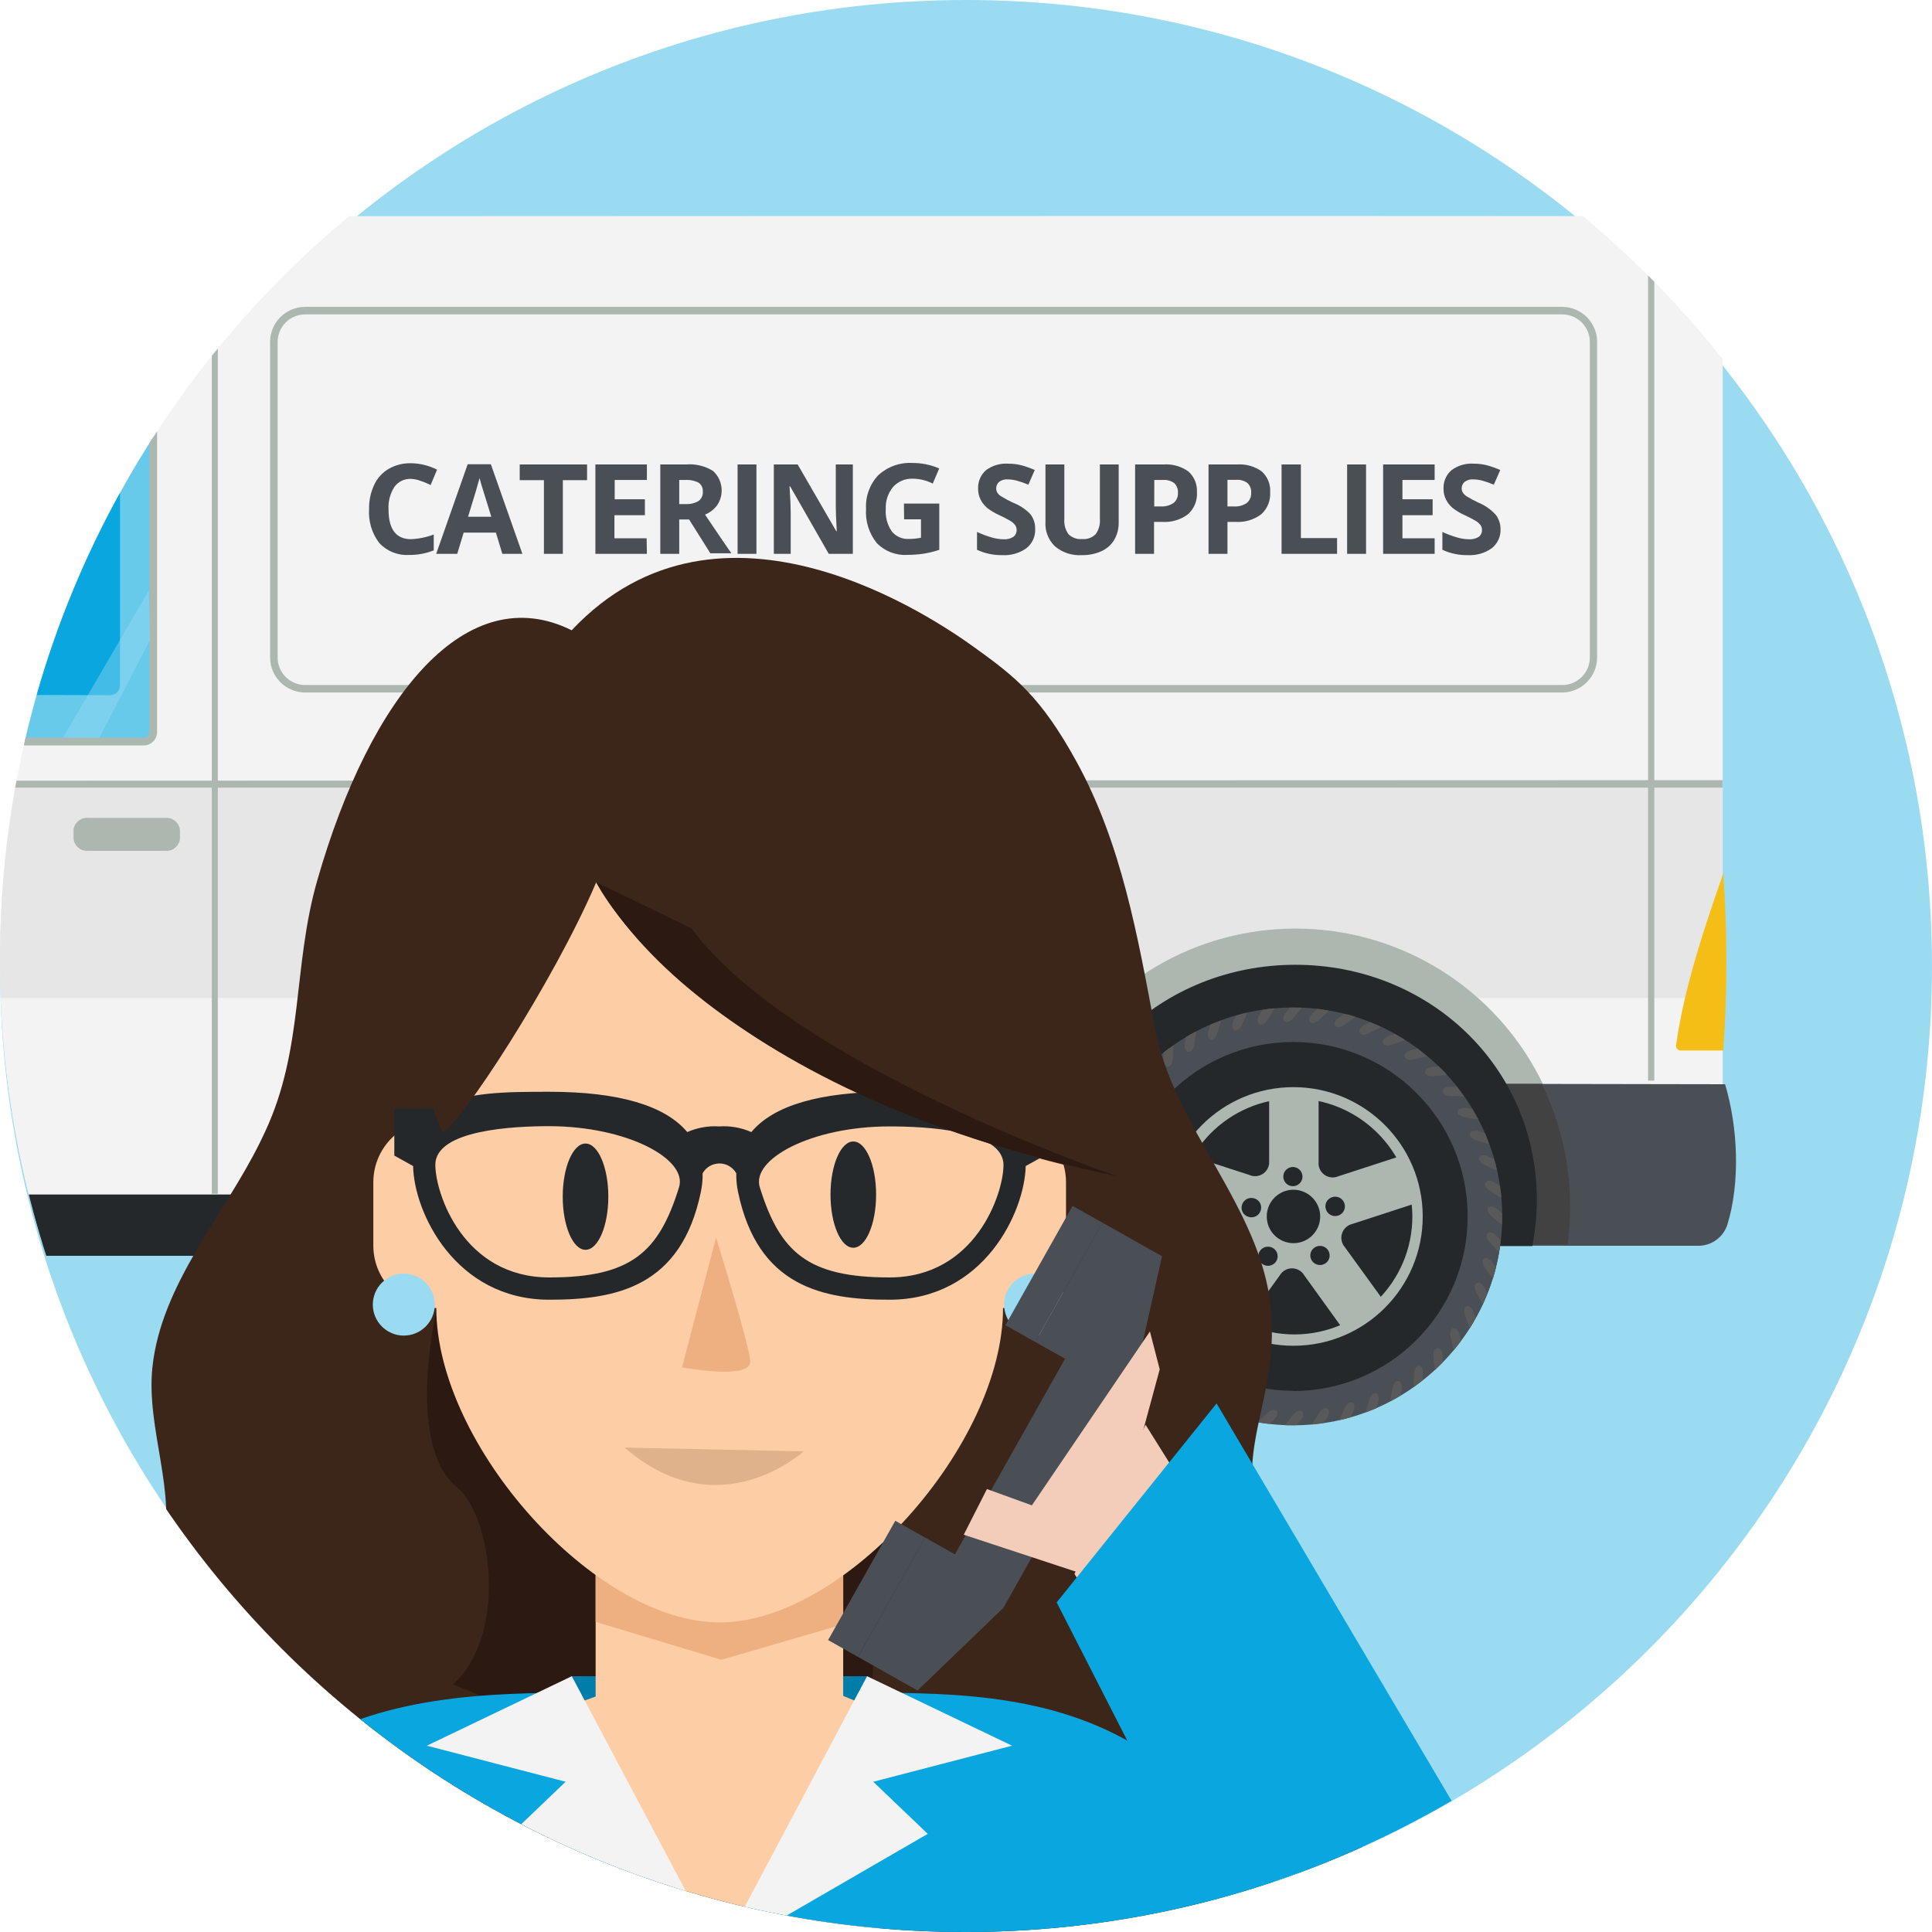
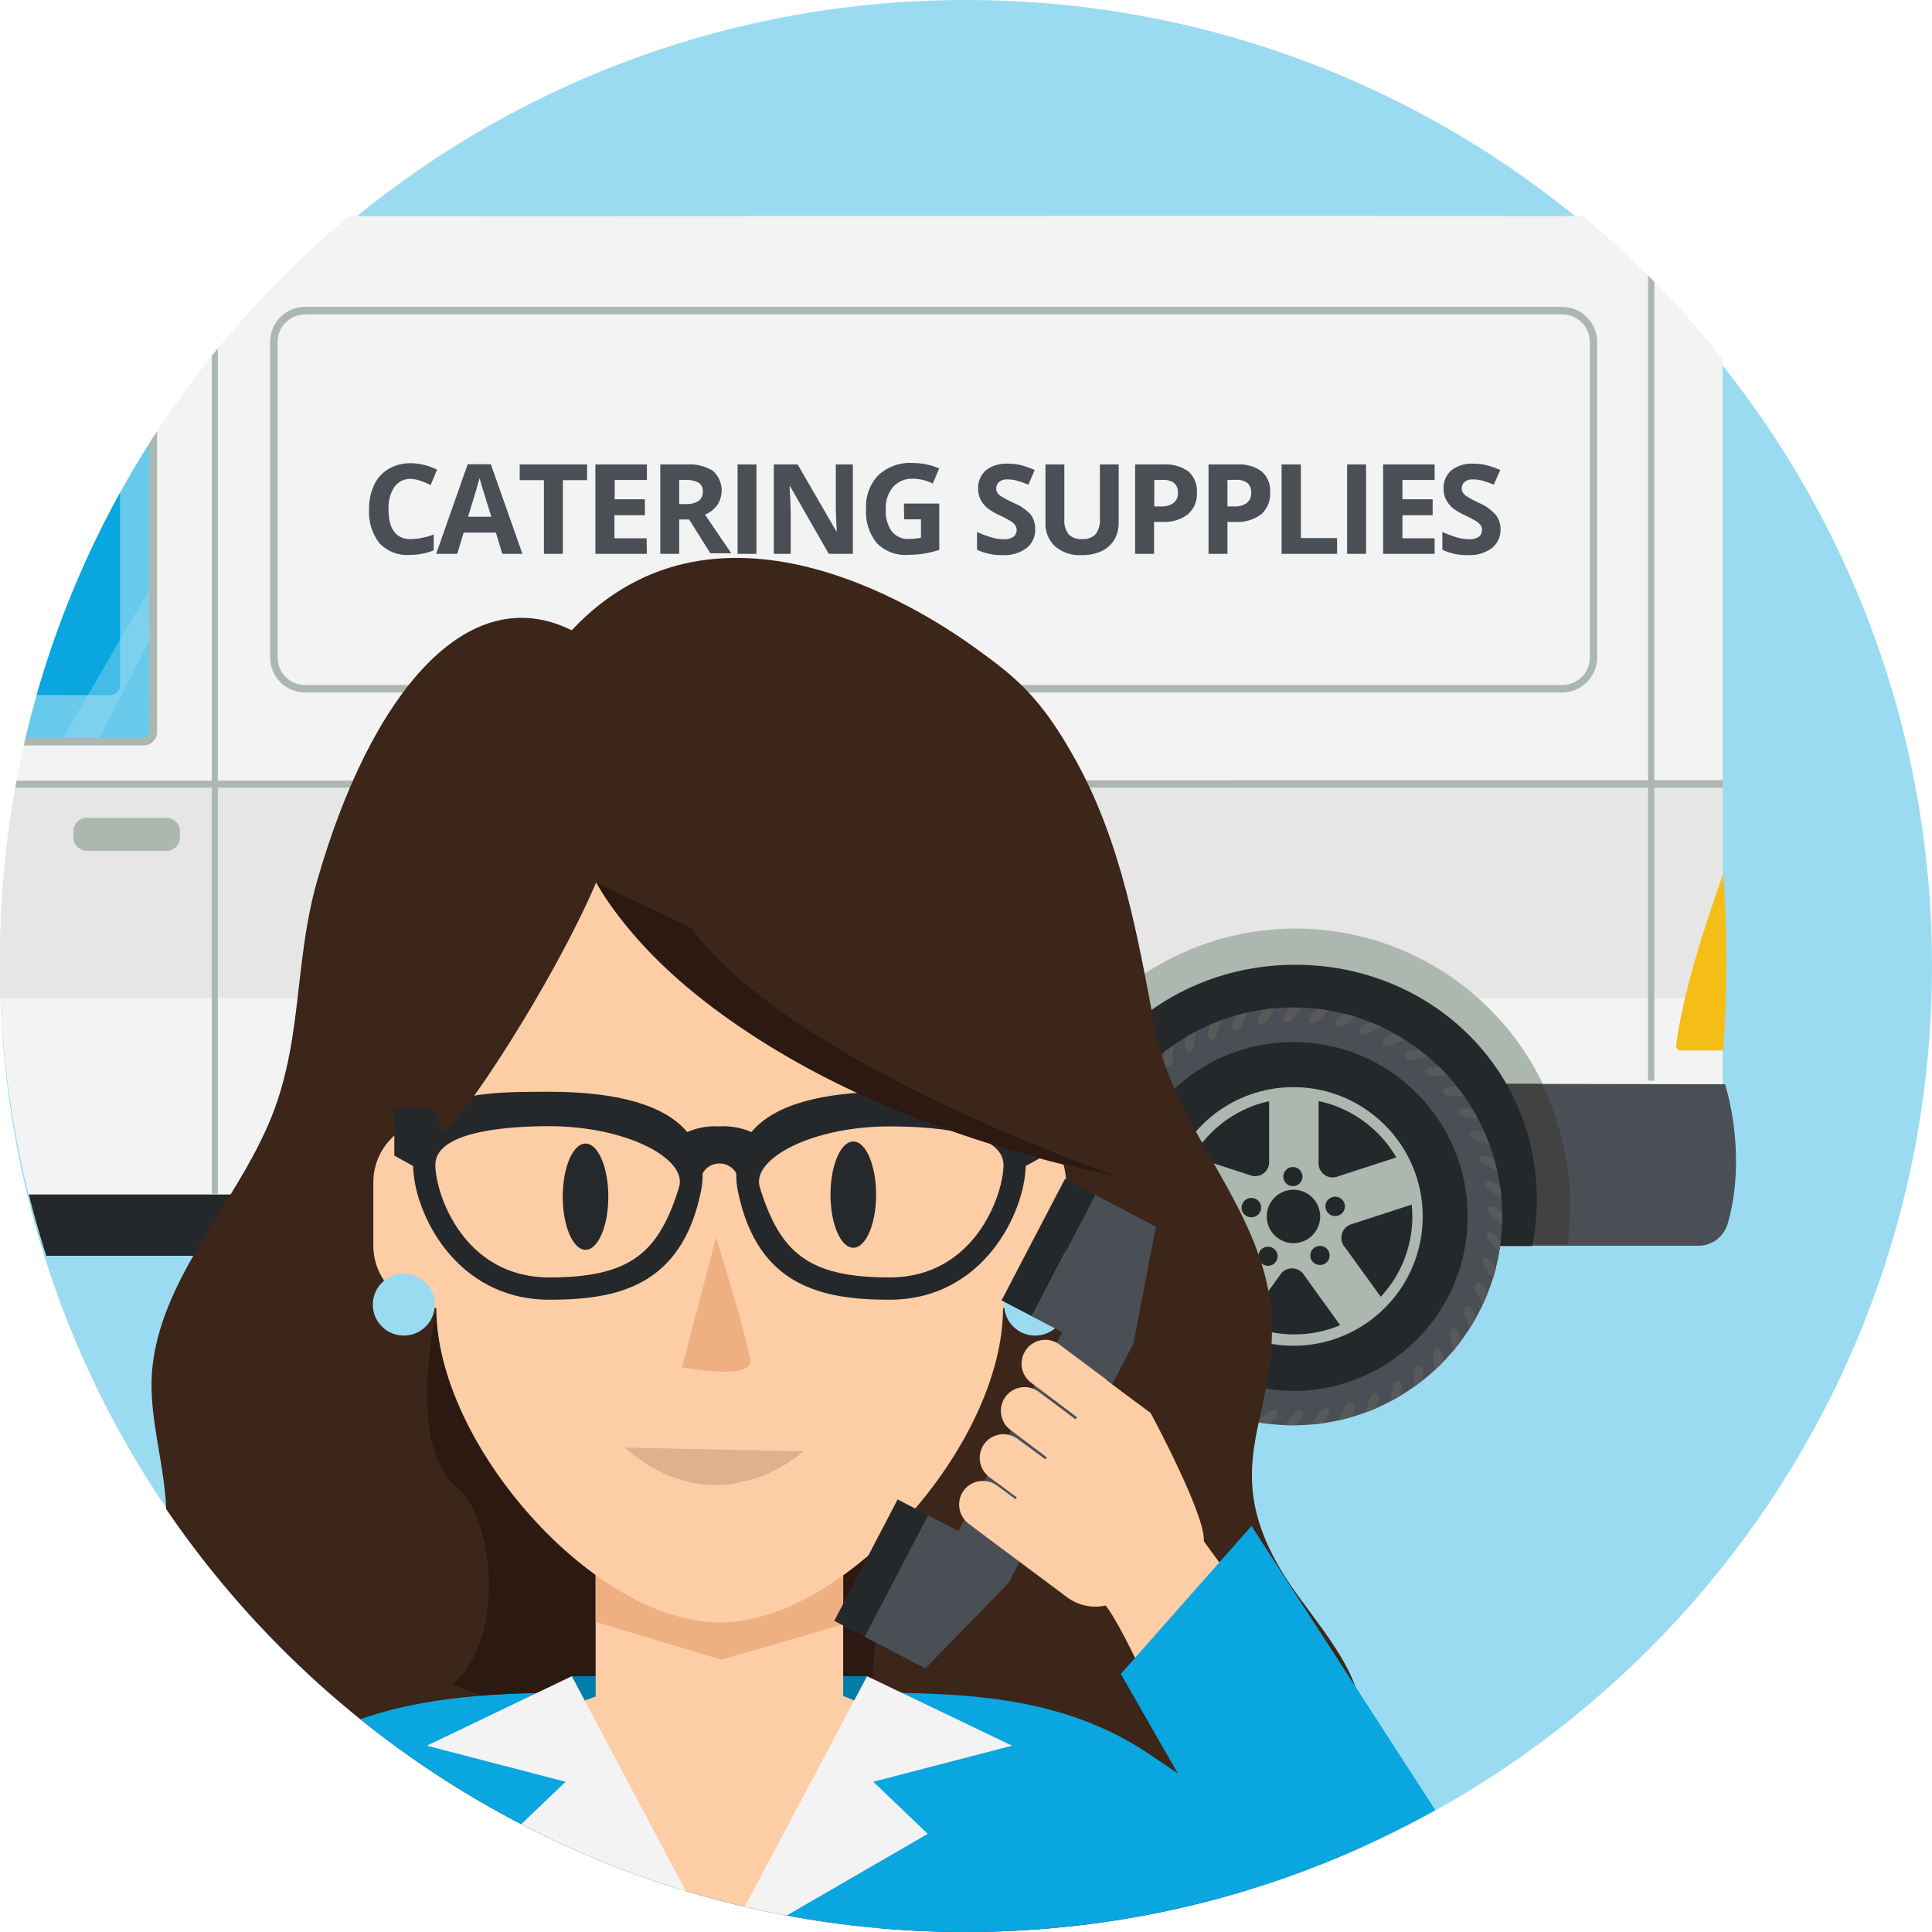
<svg xmlns="http://www.w3.org/2000/svg" viewBox="0 0 300 300">
  <defs>
-     <style>.a{fill:none;}.b{fill:#9bdbf2;}.c{clip-path:url(#a);}.d{fill:#f3f3f4;}.e{fill:#e6e6e6;}.f{fill:#67caeb;}.g{fill:#abb7af;}.h{fill:#09a6e0;}.i{fill:#4a4f56;}.j{fill:#424242;}.k{fill:#25282b;}.l{fill:#595959;}.m{opacity:0.4;}.n{fill:#f5be17;}.o{clip-path:url(#b);}.p{fill:#3c2519;}.q{fill:#2b1912;}.r{fill:#007da9;}.s{fill:#fdcda6;}.t{fill:#efb081;}.u{fill:#25292b;}.v{fill:#dfb28b;}.w{fill:#f4ccba;}</style>
+     <style>.a{fill:none;}.b{fill:#9bdbf2;}.c{clip-path:url(#a);}.d{fill:#f3f3f4;}.e{fill:#e6e6e6;}.f{fill:#67caeb;}.g{fill:#abb7af;}.h{fill:#09a6e0;}.i{fill:#4a4f56;}.j{fill:#424242;}.k{fill:#25282b;}.l{fill:#595959;}.m{opacity:0.4;}.n{fill:#f5be17;}.o{clip-path:url(#b);}.p{fill:#3c2519;}.q{fill:#2b1912;}.r{fill:#007da9;}.s{fill:#fdcda6;}.t{fill:#efb081;}.u{fill:#25292b;}.v{fill:#dfb28b;}</style>
    <clipPath id="a">
      <circle class="a" cx="150" cy="149" r="150" />
    </clipPath>
    <clipPath id="b">
      <path class="a" d="M299.87,150a150,150,0,1,1-150-150A150,150,0,0,1,299.87,150Z" />
    </clipPath>
  </defs>
  <circle class="b" cx="150" cy="150" r="150" />
  <g class="c">
    <path class="d" d="M263.42,193.13H-113.49l-13-.85a3.3,3.3,0,0,1-3-3.25V152.55a83,83,0,0,1,1.53-10c1.46-5.61,4.31-13.13,8.61-17,5.94-5.33,17.83-9.92,27.23-14.09,7.71-3.41,15.74-6.6,21.24-12.84,0,0,37.54-53.21,50.33-61.36,3.48-2.22,46.84-3.35,54.05-3.68.51,0,186.58-.1,226,0,3.92,0,8,5.24,8,9.17V189.06A4.07,4.07,0,0,1,263.42,193.13Z" />
    <path class="e" d="M-114,121.72a34,34,0,0,0-5.39,3.83c-4.3,3.86-7.15,11.38-8.61,17a83,83,0,0,0-1.53,10V155h397V121.72Z" />
    <path class="d" d="M-129.49,189a3.3,3.3,0,0,0,3,3.25l13,.85H263.42a4.07,4.07,0,0,0,4.06-4.07V155h-397Z" />
    <path class="f" d="M-69.23,115.29c-.63,0-1.2,0-1.73-.06,1.86-3.54,7.84-13.92,9.82-16.51,2.23-2.9,5.28-7.15,8.82-12.08,10.86-15.1,27.26-37.91,33.33-40,.6-.08,6.76-.89,14.15-1.39,8.77-.6,20-1.16,25.39-1.43l1.92-.09a1.37,1.37,0,0,1,1.33,1.43v68.47a1.5,1.5,0,0,1-1.44,1.54H4.25l-12.51,0c-2.82,0-5.42,0-7.65,0-3.4,0-6.81,0-10.22,0l-13.9,0q-6.94,0-13.9,0-5.07,0-10.13,0c-.81,0-1.65,0-2.46.07S-68.34,115.29-69.23,115.29Z" />
    <path class="g" d="M22.47,43.12h-.1C17.74,43.35,5,44-4.88,44.63-12.67,45.16-19.12,46-19.13,46c-8.13,2.7-33,40-42.48,52.32-2.22,2.9-9.14,15-10.27,17.37a19.26,19.26,0,0,0,2.65.15c1.72,0,3.49-.14,5.17-.15,3.38,0,6.75,0,10.13,0,9.27,0,18.54.06,27.8.06q5.11,0,10.23,0l7.64,0c7.78,0,17.22,0,25,0h5.65a2.09,2.09,0,0,0,2-2.13V45.14A2,2,0,0,0,22.47,43.12Zm.74,70.49a.9.9,0,0,1-.85.94H16.71l-12.46,0-12.51,0-7.65,0c-3.13,0-6.47,0-10.22,0l-13.9,0-13.9,0c-3.71,0-7,0-10.14,0-.81,0-1.66,0-2.48.08s-1.8.07-2.68.07H-70c2.21-4.08,7.49-13.21,9.32-15.6,2.23-2.91,5.29-7.16,8.84-12.09,10.77-15,27-37.58,33-39.79.86-.11,6.9-.89,14.05-1.38,8.77-.6,20-1.15,25.38-1.42l1.85-.09h0a.77.77,0,0,1,.74.83Z" />
    <path class="h" d="M-11.76,107.89c-12.13.08-24.25-.07-36.38,0-1.42,0-2.47,0-4.17,0a.53.53,0,0,1-.51-.84,106.3,106.3,0,0,1,6-10.09c4.69-6.9,8.78-12.47,13.4-18.66,4.2-5.64,8.8-14,13.84-19,1.43-1.4,3.33-3.54,5.35-4,0,0,4.88-.66,10.76-1,7.47-.5,17.08-1,20.58-1.13a1.46,1.46,0,0,1,1.53,1.51v51.68a1.56,1.56,0,0,1-1.53,1.59C9,107.93-4.22,107.85-11.76,107.89Z" />
    <path class="g" d="M243.81,187.5a42.66,42.66,0,1,0-85.31,0,45,45,0,0,0,.38,5.73h84.56A45,45,0,0,0,243.81,187.5Z" />
    <path class="i" d="M263.88,193.44H233.26V168.3c13,0,21.66.06,34.61.06,2,6.68,2.38,15.23.35,21.82A4.73,4.73,0,0,1,263.88,193.44Z" />
    <path class="j" d="M243.81,187.5a43.59,43.59,0,0,0-4.38-19.2h-6.17v24.93h10.18A45,45,0,0,0,243.81,187.5Z" />
    <path class="k" d="M238.64,186.31c0-20.71-16.79-36.5-37.5-36.5s-37.49,15.79-37.49,36.5a36.88,36.88,0,0,0,.71,7.18h73.58A37.68,37.68,0,0,0,238.64,186.31Z" />
    <path class="k" d="M168.63,195H-40.84c-.65,0-1.18-1.07-1.18-2.38v-7.14H169.81v7.14C169.81,193.89,169.28,195,168.63,195Z" />
    <path class="k" d="M200.82,156.75a32.13,32.13,0,1,0,32.44,32.13A32.3,32.3,0,0,0,200.82,156.75Z" />
    <path class="g" d="M200.82,168.81a20.08,20.08,0,1,0,20.1,20.07A20.09,20.09,0,0,0,200.82,168.81Z" />
    <path class="k" d="M200.82,170.57a18.32,18.32,0,1,0,18.49,18.31A18.4,18.4,0,0,0,200.82,170.57Z" />
    <path class="g" d="M210,190.05l9.75-3.18-2.37-7.33-9.56,3.11a2.2,2.2,0,0,1-3.07-2.23V170.13h-7.68v10.09a2.19,2.19,0,0,1-3.06,2.23l-9.75-3.17-2.38,7.33,9.56,3.12a2.2,2.2,0,0,1,1.17,3.61l-6,8.32,6.21,4.54,5.91-8.17a2.2,2.2,0,0,1,3.79,0l6,8.33,6.22-4.54-5.91-8.16A2.21,2.21,0,0,1,210,190.05Z" />
    <path class="k" d="M200.82,184.74a4.15,4.15,0,1,0,4.18,4.14A4.17,4.17,0,0,0,200.82,184.74Z" />
    <path class="k" d="M200.74,181.21a1.49,1.49,0,1,0,1.51,1.49A1.5,1.5,0,0,0,200.74,181.21Z" />
    <path class="k" d="M194.75,186.08a1.51,1.51,0,0,0-1.89,1,1.47,1.47,0,0,0,1,1.87,1.5,1.5,0,0,0,1.89-.95A1.48,1.48,0,0,0,194.75,186.08Z" />
    <path class="k" d="M197.78,193.87a1.51,1.51,0,0,0-2.1.32,1.48,1.48,0,0,0,.33,2.08,1.51,1.51,0,0,0,2.1-.33A1.48,1.48,0,0,0,197.78,193.87Z" />
    <path class="k" d="M204.08,193.75a1.47,1.47,0,0,0-.33,2.07,1.52,1.52,0,0,0,2.1.33,1.48,1.48,0,0,0,.33-2.08A1.5,1.5,0,0,0,204.08,193.75Z" />
    <path class="k" d="M206.88,185.89a1.47,1.47,0,0,0-1,1.87,1.5,1.5,0,0,0,1.89,1,1.49,1.49,0,0,0,1-1.87A1.5,1.5,0,0,0,206.88,185.89Z" />
    <path class="i" d="M200.82,156.44a32.44,32.44,0,1,0,32.44,32.44A32.44,32.44,0,0,0,200.82,156.44Zm0,59.52a27.08,27.08,0,1,1,27.08-27.08A27.11,27.11,0,0,1,200.82,216Z" />
    <path class="l" d="M200.32,156.46l-.65.78c-.42.49-.52,1.1-.22,1.36s.89.05,1.31-.45l1.09-1.3a2.75,2.75,0,0,0,.25-.38l-1.08,0Z" />
    <path class="l" d="M196.09,156.8l-.55.86c-.35.54-.36,1.16,0,1.37s.88-.06,1.24-.61l.91-1.44a1.81,1.81,0,0,0,.19-.4c-.35,0-.71.06-1.07.11Z" />
    <path class="l" d="M191.94,157.69l-.43.92c-.27.59-.21,1.2.15,1.37s.87-.18,1.14-.77l.72-1.54a1.8,1.8,0,0,0,.14-.43c-.35.08-.7.16-1,.26S192.17,157.63,191.94,157.69Z" />
    <path class="l" d="M187.94,159.12l-.3,1c-.2.62,0,1.23.33,1.34s.83-.29,1-.91l.51-1.62a2.39,2.39,0,0,0,.09-.45l-1,.4C188.37,158.92,188.16,159,187.94,159.12Z" />
    <path class="l" d="M184.17,161.05l-.17,1c-.12.64.1,1.22.49,1.29s.8-.4.91-1.05l.29-1.67a1.71,1.71,0,0,0,0-.45c-.32.17-.64.34-.95.52Z" />
    <path class="l" d="M181.23,163l-.55.44,0,1c0,.65.27,1.19.66,1.21s.73-.5.76-1.15l.07-1.7a1.65,1.65,0,0,0,0-.45C181.8,162.6,181.51,162.8,181.23,163Z" />
    <path class="l" d="M178.89,165.5a1.49,1.49,0,0,0-.09-.44c-.26.25-.52.48-.78.74s-.32.34-.48.51l.08,1c.06.65.42,1.14.82,1.11s.66-.59.6-1.24Z" />
    <path class="l" d="M176,168.56a1.73,1.73,0,0,0-.15-.42c-.23.27-.46.54-.68.83l-.41.57.22,1c.14.63.57,1.08,1,1s.58-.68.44-1.31Z" />
    <path class="l" d="M173.59,172a1.27,1.27,0,0,0-.21-.4c-.19.3-.38.61-.56.92l-.33.61.34,1c.22.61.71,1,1.07.86s.5-.74.27-1.35Z" />
    <path class="l" d="M171.62,175.67a2.12,2.12,0,0,0-.26-.38c-.15.33-.3.66-.44,1s-.17.44-.25.66l.47.89c.3.58.82.9,1.17.72s.39-.8.09-1.37Z" />
    <path class="l" d="M170.14,179.6a1.69,1.69,0,0,0-.3-.34c-.11.34-.21.68-.31,1s-.11.46-.16.69l.58.83c.37.53.94.78,1.26.55s.28-.84-.1-1.37Z" />
    <path class="l" d="M169.19,183.68a1.64,1.64,0,0,0-.35-.3c-.05.36-.11.71-.16,1.07s-.05.47-.07.7l.68.74c.44.48,1,.66,1.32.39s.17-.87-.27-1.35Z" />
    <path class="l" d="M170.08,188.94l-1.3-1.09a1.73,1.73,0,0,0-.38-.24l0,1.07c0,.24,0,.47,0,.7l.78.65c.5.42,1.11.52,1.36.22S170.58,189.36,170.08,188.94Z" />
    <path class="l" d="M170.35,193l-1.43-.91a1.69,1.69,0,0,0-.41-.19c0,.35.07.71.12,1.07s.07.46.11.69l.85.55c.55.34,1.17.36,1.38,0S170.9,193.3,170.35,193Z" />
    <path class="l" d="M171.15,196.9l-1.54-.72a1.5,1.5,0,0,0-.44-.14c.09.35.17.69.26,1.05s.13.44.2.67l.91.43c.59.27,1.21.2,1.38-.15S171.74,197.17,171.15,196.9Z" />
    <path class="l" d="M172.44,200.7l-1.62-.51a1.41,1.41,0,0,0-.44-.08c.13.33.25.66.39,1s.19.43.28.65l1,.3c.62.19,1.22.05,1.34-.33S173.07,200.9,172.44,200.7Z" />
    <path class="l" d="M174.23,204.3l-1.67-.29a1.76,1.76,0,0,0-.45,0c.16.32.33.63.51,1l.37.6,1,.17c.63.12,1.21-.1,1.28-.49S174.87,204.41,174.23,204.3Z" />
    <path class="l" d="M176.47,207.64l-1.7-.07a1.68,1.68,0,0,0-.45,0c.21.29.42.59.64.87s.29.37.44.55l1,0c.65,0,1.2-.26,1.21-.66S177.12,207.67,176.47,207.64Z" />
    <path class="l" d="M179.13,210.66l-1.69.14a2,2,0,0,0-.45.1c.25.26.49.52.75.78l.51.49,1-.09c.65-.06,1.15-.42,1.12-.82S179.78,210.6,179.13,210.66Z" />
    <path class="l" d="M182.16,213.3l-1.66.37a1.81,1.81,0,0,0-.43.15c.28.22.55.46.84.68l.57.41,1-.22c.64-.14,1.09-.57,1-.95S182.79,213.16,182.16,213.3Z" />
    <path class="l" d="M185.5,215.53l-1.59.58a1.58,1.58,0,0,0-.41.21c.3.18.61.38.92.55s.41.23.62.34l1-.34c.61-.22,1-.71.87-1.08S186.12,215.3,185.5,215.53Z" />
    <path class="l" d="M189.11,217.3l-1.5.78a1.81,1.81,0,0,0-.38.26c.32.15.65.3,1,.44l.65.25.9-.47c.58-.3.9-.83.72-1.18S189.69,217,189.11,217.3Z" />
    <path class="l" d="M192.92,218.59l-1.39,1a2,2,0,0,0-.34.3l1,.31.68.16.83-.58c.53-.37.78-.94.56-1.26S193.45,218.21,192.92,218.59Z" />
    <path class="l" d="M196.86,219.36l-1.25,1.15a1.54,1.54,0,0,0-.29.34l1.06.17.7.07.75-.68c.48-.44.65-1,.39-1.32S197.35,218.91,196.86,219.36Z" />
    <path class="l" d="M200.88,219.61l-1.09,1.3a1.7,1.7,0,0,0-.25.39l1.08,0,.7,0,.65-.77c.42-.5.51-1.11.21-1.37S201.3,219.11,200.88,219.61Z" />
    <path class="l" d="M206.12,218.73c-.33-.21-.88.06-1.23.61l-.92,1.44a2.17,2.17,0,0,0-.19.41l1.07-.12.7-.11.54-.85C206.44,219.56,206.45,218.94,206.12,218.73Z" />
    <path class="l" d="M210,217.78c-.36-.16-.88.18-1.15.77l-.72,1.54a2,2,0,0,0-.14.43l1.05-.25.67-.2.43-.92C210.39,218.56,210.33,218,210,217.78Z" />
    <path class="l" d="M213.67,216.34c-.38-.12-.84.29-1,.91l-.51,1.62a1.78,1.78,0,0,0-.08.45c.33-.13.67-.25,1-.39l.65-.28.3-1C214.19,217.06,214,216.46,213.67,216.34Z" />
    <path class="l" d="M217.14,214.43c-.38-.07-.79.4-.9,1l-.3,1.67a1.39,1.39,0,0,0,0,.45c.31-.17.63-.33.94-.51l.6-.37.18-1C217.75,215.07,217.53,214.5,217.14,214.43Z" />
    <path class="l" d="M220.34,212.08c-.4,0-.74.49-.76,1.15l-.08,1.69a1.39,1.39,0,0,0,0,.46l.87-.64.54-.44.05-1C221,212.64,220.73,212.09,220.34,212.08Z" />
    <path class="l" d="M223.19,209.33c-.38,0-.66.59-.6,1.24l.15,1.69a1.34,1.34,0,0,0,.1.45c.26-.25.52-.49.77-.75s.33-.34.49-.51l-.09-1C224,209.8,223.59,209.3,223.19,209.33Z" />
    <path class="l" d="M225.67,206.23c-.38.09-.58.68-.43,1.31l.36,1.66a1.82,1.82,0,0,0,.16.43c.22-.28.45-.55.67-.84l.42-.57-.22-1C226.48,206.6,226.06,206.16,225.67,206.23Z" />
    <path class="l" d="M227.73,202.84c-.37.14-.49.74-.26,1.36l.57,1.59a2,2,0,0,0,.21.41c.19-.31.38-.61.56-.92s.22-.42.34-.62l-.35-.95C228.58,203.1,228.1,202.71,227.73,202.84Z" />
    <path class="l" d="M229.32,199.21c-.35.18-.39.8-.09,1.38l.79,1.51a1.64,1.64,0,0,0,.26.37c.14-.33.29-.65.43-1s.17-.43.25-.65l-.47-.9C230.2,199.35,229.67,199,229.32,199.21Z" />
    <path class="l" d="M230.42,195.4c-.32.23-.28.84.1,1.38l1,1.39a2,2,0,0,0,.31.34l.3-1c.06-.23.11-.45.16-.68l-.58-.83C231.31,195.43,230.75,195.18,230.42,195.4Z" />
    <path class="l" d="M231,191.48c-.29.27-.17.87.28,1.35l1.14,1.26a2.34,2.34,0,0,0,.35.29c.05-.35.11-.7.17-1.06s0-.47.07-.7l-.69-.75C231.9,191.39,231.31,191.22,231,191.48Z" />
    <path class="l" d="M232.46,187.73c-.49-.42-1.1-.51-1.36-.22s0,.89.45,1.31l1.3,1.1a2.2,2.2,0,0,0,.38.24c0-.36,0-.71,0-1.07s0-.47,0-.71Z" />
    <path class="l" d="M232.9,184.16l-.86-.55c-.54-.35-1.16-.37-1.38,0s.07.89.62,1.24l1.43.92a1.88,1.88,0,0,0,.41.19c0-.36-.07-.71-.11-1.07S232.93,184.38,232.9,184.16Z" />
    <path class="l" d="M232,180l-.92-.43c-.59-.28-1.2-.21-1.37.14s.17.88.76,1.15l1.54.72a2,2,0,0,0,.44.13c-.09-.34-.17-.69-.25-1S232.07,180.23,232,180Z" />
    <path class="l" d="M230.58,176l-1-.31c-.61-.19-1.22,0-1.33.33s.28.84.91,1l1.62.52a2.41,2.41,0,0,0,.44.08c-.12-.34-.25-.67-.39-1S230.67,176.23,230.58,176Z" />
    <path class="l" d="M228.65,172.23l-1-.17c-.64-.11-1.22.11-1.29.5s.4.79,1,.9l1.67.3a1.79,1.79,0,0,0,.46,0c-.17-.31-.34-.63-.52-.94S228.76,172.44,228.65,172.23Z" />
    <path class="l" d="M226.23,168.74l-1,0c-.65,0-1.19.27-1.21.66s.5.74,1.15.76l1.7.08a1.64,1.64,0,0,0,.45,0c-.21-.29-.41-.58-.64-.87Z" />
    <path class="l" d="M223.39,165.6l-1,.09c-.65.06-1.15.42-1.11.81s.59.66,1.24.6l1.69-.14a2.63,2.63,0,0,0,.44-.09c-.24-.26-.48-.53-.74-.78Z" />
    <path class="l" d="M220.16,162.85l-1,.22c-.64.14-1.09.57-1,1s.67.59,1.31.44l1.66-.36a2.05,2.05,0,0,0,.42-.15c-.27-.23-.55-.46-.84-.68S220.34,163,220.16,162.85Z" />
    <path class="l" d="M216.6,160.55l-1,.35c-.61.22-1,.7-.87,1.07s.75.49,1.36.26l1.6-.57a2.15,2.15,0,0,0,.4-.21l-.92-.56Z" />
    <path class="l" d="M212.76,158.73l-.9.48c-.57.29-.9.82-.72,1.17s.8.39,1.38.08l1.51-.77a1.77,1.77,0,0,0,.37-.27l-1-.43Z" />
    <path class="l" d="M208.72,157.43l-.82.59c-.54.37-.79.93-.57,1.26s.85.28,1.38-.1l1.39-1a1.7,1.7,0,0,0,.34-.31c-.34-.1-.68-.21-1-.3Z" />
    <path class="l" d="M204.55,156.67l-.74.69c-.49.44-.66,1-.4,1.32s.88.17,1.36-.28l1.25-1.14a1.54,1.54,0,0,0,.29-.35c-.35,0-.7-.12-1.06-.16Z" />
    <g class="m">
      <polygon class="b" points="0.35 45.41 17.87 44.37 -21.14 114.49 -40.19 114.56 0.35 45.41" />
    </g>
    <g class="m">
      <polygon class="b" points="9.78 114.56 23.11 91.69 23.29 99.37 15.44 114.56 9.78 114.56" />
    </g>
    <path class="n" d="M260.26,162.28a.72.72,0,0,0,.71.84h6.62a194.15,194.15,0,0,0,0-27.5C264.74,143.78,261.5,153.34,260.26,162.28Z" />
    <path class="g" d="M25.58,132.12H13.78a2.15,2.15,0,0,1-2.36-1.82v-1.52A2.14,2.14,0,0,1,13.78,127h11.8a2.14,2.14,0,0,1,2.36,1.82v1.52A2.15,2.15,0,0,1,25.58,132.12Z" />
    <path class="g" d="M33.67,37.86v0h-.16c-9.42,0-49.77,1.62-53.91,3.69C-27.44,45-33.63,53.68-37,58.33c-2.14,3-4.22,5.63-6.23,8.18l-.14.17c-2.24,2.85-4.56,5.79-7,9.23-2,2.83-4.15,5.63-6.24,8.33l0,0A142,142,0,0,0-66.66,98.51l-.64,1A11.85,11.85,0,0,0-69.36,104c-.14,1.08,0,16.71.06,30.22.06,6.85.1,11.89.1,14.32v.16h.92v-.16c0-2.51,0-7.93-.09-14.2v-.13c0-7.15-.22-28.93-.08-30.1A11.34,11.34,0,0,1-66.52,100l0,0,.62-1a144.45,144.45,0,0,1,10-14.07l.1-.13c2.09-2.7,4.25-5.5,6.25-8.33,2.38-3.39,4.67-6.3,6.88-9.11l.08-.1c2-2.47,4.16-5.27,6.39-8.38,3.28-4.58,9.38-13.11,16.21-16.53,3.83-1.92,42.92-3.52,52.88-3.59V185.37h.93V37.86Z" />
    <polygon class="g" points="267.48 122.3 -114.88 122.3 -113.11 121.26 267.48 121.14 267.48 122.3" />
    <rect class="g" x="255.91" y="33.65" width="0.97" height="134.15" />
    <path class="g" d="M242.59,107.53H47.39a5.45,5.45,0,0,1-5.45-5.44v-49a5.45,5.45,0,0,1,5.45-5.44h195.2A5.45,5.45,0,0,1,248,53.09v49A5.45,5.45,0,0,1,242.59,107.53ZM47.39,48.82a4.28,4.28,0,0,0-4.28,4.27v49a4.28,4.28,0,0,0,4.28,4.28h195.2a4.28,4.28,0,0,0,4.28-4.28v-49a4.28,4.28,0,0,0-4.28-4.27Z" />
    <path class="i" d="M63.81,74.36a3,3,0,0,0-2.57,1.25,5.84,5.84,0,0,0-.91,3.47q0,4.64,3.48,4.64A11.25,11.25,0,0,0,67.35,83v2.46a9.91,9.91,0,0,1-3.81.71,5.82,5.82,0,0,1-4.63-1.83,7.81,7.81,0,0,1-1.6-5.27,8.48,8.48,0,0,1,.79-3.78,5.58,5.58,0,0,1,2.26-2.49,6.65,6.65,0,0,1,3.45-.87,9.21,9.21,0,0,1,4.06,1l-1,2.38c-.52-.24-1-.46-1.56-.64A4.79,4.79,0,0,0,63.81,74.36Z" />
    <path class="i" d="M78,86l-1-3.3h-5l-1,3.3H67.73l4.89-13.91h3.6L81.12,86Zm-1.71-5.76q-1.4-4.48-1.57-5.07c-.11-.39-.2-.7-.25-.93-.21.81-.8,2.81-1.79,6Z" />
    <path class="i" d="M87.4,86H84.46V74.56H80.7V72.12H91.16v2.44H87.4Z" />
    <path class="i" d="M100.45,86h-8V72.12h8v2.41h-5v3h4.69V80H95.41v3.58h5Z" />
    <path class="i" d="M105.47,80.66V86h-2.94V72.12h4a6.9,6.9,0,0,1,4.18,1,4.1,4.1,0,0,1,.68,5.29,4.46,4.46,0,0,1-1.91,1.5q3.14,4.66,4.08,6h-3.26L107,80.66Zm0-2.39h1a3.61,3.61,0,0,0,2-.47,1.65,1.65,0,0,0,.66-1.46,1.52,1.52,0,0,0-.67-1.4,4.09,4.09,0,0,0-2.1-.41h-.89Z" />
    <path class="i" d="M114.53,86V72.12h2.93V86Z" />
    <path class="i" d="M132.43,86h-3.74l-6-10.48h-.09q.18,2.78.18,4V86h-2.62V72.12h3.7l6,10.37h.07q-.15-2.7-.15-3.81V72.12h2.65Z" />
    <path class="i" d="M140.36,78.19h5.49v7.19a15.71,15.71,0,0,1-2.51.61,17.42,17.42,0,0,1-2.41.17,6.09,6.09,0,0,1-4.79-1.84A7.63,7.63,0,0,1,134.48,79a7,7,0,0,1,1.92-5.23,7.26,7.26,0,0,1,5.32-1.88,10.34,10.34,0,0,1,4.12.85l-1,2.35a7,7,0,0,0-3.16-.76,3.91,3.91,0,0,0-3,1.28,5,5,0,0,0-1.14,3.44,5.52,5.52,0,0,0,.92,3.45,3.21,3.21,0,0,0,2.69,1.19,10,10,0,0,0,1.86-.19V80.64h-2.62Z" />
    <path class="i" d="M160.74,82.12a3.58,3.58,0,0,1-1.35,3,5.86,5.86,0,0,1-3.76,1.08,8.89,8.89,0,0,1-3.92-.83V82.6a16.22,16.22,0,0,0,2.37.88,7.09,7.09,0,0,0,1.78.26,2.54,2.54,0,0,0,1.48-.37,1.27,1.27,0,0,0,.52-1.1,1.24,1.24,0,0,0-.23-.73,2.53,2.53,0,0,0-.67-.61,18.05,18.05,0,0,0-1.79-.94,9,9,0,0,1-1.91-1.14,4.43,4.43,0,0,1-1-1.28,3.71,3.71,0,0,1-.38-1.71A3.59,3.59,0,0,1,153.12,73a5.18,5.18,0,0,1,3.44-1,8.13,8.13,0,0,1,2.06.25,15.54,15.54,0,0,1,2.06.73l-1,2.28a14.23,14.23,0,0,0-1.84-.64,5.88,5.88,0,0,0-1.42-.18,1.88,1.88,0,0,0-1.28.39,1.29,1.29,0,0,0-.45,1,1.22,1.22,0,0,0,.18.67,1.84,1.84,0,0,0,.58.56,16,16,0,0,0,1.86,1A7.36,7.36,0,0,1,160,79.84,3.61,3.61,0,0,1,160.74,82.12Z" />
    <path class="i" d="M173.71,72.12v9a5.22,5.22,0,0,1-.68,2.69,4.49,4.49,0,0,1-2,1.78,7.13,7.13,0,0,1-3.07.61,5.86,5.86,0,0,1-4.15-1.37A4.84,4.84,0,0,1,162.34,81V72.12h2.93V80.6a3.55,3.55,0,0,0,.64,2.35,2.68,2.68,0,0,0,2.14.75,2.61,2.61,0,0,0,2.09-.76,3.58,3.58,0,0,0,.65-2.36V72.12Z" />
    <path class="i" d="M185.86,76.44a4.21,4.21,0,0,1-1.4,3.42,6,6,0,0,1-4,1.18h-1.26V86h-2.94V72.12h4.43a5.91,5.91,0,0,1,3.83,1.08A4,4,0,0,1,185.86,76.44Zm-6.63,2.2h1a3.2,3.2,0,0,0,2-.54,1.86,1.86,0,0,0,.68-1.56,1.91,1.91,0,0,0-.57-1.52,2.62,2.62,0,0,0-1.77-.49h-1.33Z" />
    <path class="i" d="M197.23,76.44a4.24,4.24,0,0,1-1.39,3.42,6,6,0,0,1-4,1.18H190.6V86h-2.94V72.12h4.43a5.89,5.89,0,0,1,3.83,1.08A4,4,0,0,1,197.23,76.44Zm-6.63,2.2h1a3.16,3.16,0,0,0,2-.54,1.86,1.86,0,0,0,.68-1.56A1.91,1.91,0,0,0,193.7,75a2.61,2.61,0,0,0-1.76-.49H190.6Z" />
    <path class="i" d="M199,86V72.12H202V83.55h5.62V86Z" />
    <path class="i" d="M209.18,86V72.12h2.94V86Z" />
    <path class="i" d="M222.77,86h-8V72.12h8v2.41h-5v3h4.69V80h-4.69v3.58h5Z" />
    <path class="i" d="M233,82.12a3.58,3.58,0,0,1-1.35,3,5.85,5.85,0,0,1-3.75,1.08,8.94,8.94,0,0,1-3.93-.83V82.6a15.87,15.87,0,0,0,2.38.88,7,7,0,0,0,1.77.26,2.6,2.6,0,0,0,1.49-.37,1.28,1.28,0,0,0,.51-1.1,1.23,1.23,0,0,0-.22-.73,2.89,2.89,0,0,0-.67-.61,20,20,0,0,0-1.8-.94,8.89,8.89,0,0,1-1.9-1.14,4.47,4.47,0,0,1-1-1.28,3.71,3.71,0,0,1-.38-1.71A3.59,3.59,0,0,1,225.4,73a5.18,5.18,0,0,1,3.44-1,8.27,8.27,0,0,1,2.07.25,15.94,15.94,0,0,1,2.05.73l-1,2.28a14.71,14.71,0,0,0-1.83-.64,6,6,0,0,0-1.43-.18,1.88,1.88,0,0,0-1.28.39,1.29,1.29,0,0,0-.45,1,1.23,1.23,0,0,0,.19.67,1.9,1.9,0,0,0,.57.56,16,16,0,0,0,1.86,1,7.27,7.27,0,0,1,2.66,1.87A3.61,3.61,0,0,1,233,82.12Z" />
  </g>
  <g class="o">
    <path class="p" d="M40.37,177.39c.27-.54.53-1.09.78-1.63,6.06-12.95,4.27-25.6,8.1-39,8.35-29.17,23.36-46.92,39.52-38.89,23.2-24.69,56.58-1.63,62.56,2.67,6.34,4.57,10.28,7.63,15.82,17.71,7,12.74,9.52,27.12,12.19,41.41,2.9,15.52,16.49,27.77,18,43.5,1.54,16.53-8.37,23.76,1.47,40.48,3.82,6.48,10.28,12.72,12.21,20,2.13,8.07-1.07,16.72.84,24.85,2.78,11.86,15.83,17.43,17.37,29.12s-8.73,20.23-17.93,25.19c-14.61,7.89-32.21,6.93-48.77,5.76C115.39,345.22,68,351.72,21,347.23c-26.56-2.53-27.55-17.6-26.68-23.6C-4.53,315.43,5,309.4,9,302.15c5.36-9.7-.38-23.8,1.63-34.71S22.33,252,25.14,241.13c2.42-9.32-2.46-19.19-1.48-28.76C25,199.43,34.78,188.75,40.37,177.39Z" />
    <path class="q" d="M140.15,228s-6.9,30.22-4.24,47.83l-14.19-.29-16-6.87L105.58,239Z" />
    <path class="q" d="M68,202.31s-5.33,22,3,28.67c5.13,4.07,8.12,22.44-.63,30.57l22.48,9.29,11.62-26-18.9-40.55L77.08,196Z" />
    <polygon class="r" points="88.79 260.28 134.64 260.28 134.12 277.43 89.29 277.43 88.79 260.28" />
    <polygon class="s" points="130.93 341.54 92.49 341.54 82.88 266.86 92.49 263.44 92.49 240.85 130.93 240.85 130.93 263.34 140.54 267.28 130.93 341.54" />
    <polygon class="t" points="92.49 241.01 92.49 251.84 112.01 257.73 130.93 252.22 130.93 241.01 92.49 241.01" />
    <path class="h" d="M219.47,358c-.53-13.68-3.95-45.37-4.63-49.61h0c-2.06-12.74-20.48-25.3-36.46-36.06-13.75-9.27-29.63-9.41-43.65-9.51l-4,10.42-19,30.24-19-30.27-2.58-10.4c-14,.11-31.31.25-45.07,9.52-16,10.77-18.54,26.62-20.59,39.36l-.09.57c-.69,4.24-3.15,32.06-3.68,45.74Z" />
    <polygon class="d" points="66.28 271.07 87.83 276.67 79.37 284.76 111.71 303.49 88.79 260.28 66.28 271.07" />
    <polygon class="d" points="157.15 271.07 134.64 260.28 111.71 303.49 144.06 284.76 135.6 276.67 157.15 271.07" />
    <path class="s" d="M155.75,173.89v-20c0-21.23-24.58-48.05-44-48.05s-44,26.82-44,48.05v20a9.7,9.7,0,0,0-9.78,9.61v10a9.7,9.7,0,0,0,9.78,9.61c0,21.23,24.58,48.82,44,48.82s44-27.59,44-48.82a9.7,9.7,0,0,0,9.78-9.61v-10A9.7,9.7,0,0,0,155.75,173.89Z" />
    <circle class="b" cx="160.73" cy="202.58" r="4.81" />
    <circle class="b" cx="62.7" cy="202.58" r="4.81" />
    <path class="k" d="M162.2,172.13h-6.76c-3.87-2.62-10.93-2.63-17.32-2.6-10.77,0-18,2.11-21.45,6.26a10.53,10.53,0,0,0-5-.88,10.48,10.48,0,0,0-4.95.88c-3.48-4.15-10.69-6.26-21.45-6.26-6.39,0-13.45,0-17.32,2.6H61.23v7.31l2.92,1.62c.11,7.13,6.51,20.76,21.16,20.76,10.41,0,20.47-2,23.52-16.75a12.62,12.62,0,0,0,.27-2.88,3,3,0,0,1,5.23,0,12.62,12.62,0,0,0,.27,2.88c3.05,14.72,13.1,16.75,23.52,16.75,14.65,0,21-13.63,21.15-20.76l2.93-1.62Zm-56.76,12.23c-3.13,10.08-7.41,14-20.13,14-13.35,0-17.71-13-17.71-17.49,0-5.44,12.19-6,17.71-6C97.48,174.91,106.8,180,105.44,184.36Zm32.68,14c-12.73,0-17-3.92-20.14-14-1.36-4.36,8-9.45,20.14-9.45,5.52,0,17.7.52,17.7,6C155.82,185.35,151.47,198.36,138.12,198.36Z" />
    <path class="p" d="M173.33,182.6c-9.47-11-6.87-21.55-7.94-25.06-3.12-10.3-2.41-20.09-6.6-30C145.84,96.9,82.45,85.07,63.84,142.26c-2.93,9,1,24.9,4.89,33.53,2.6-.92,17.23-23.26,23.85-38.79C108.85,165.05,154.6,179.32,173.33,182.6Z" />
    <ellipse class="u" cx="90.92" cy="185.82" rx="3.54" ry="8.25" />
    <ellipse class="u" cx="132.5" cy="185.5" rx="3.54" ry="8.25" />
    <path class="t" d="M111.19,192.16l-5.29,20.16s10.9,2.06,10.6-1S111.19,192.16,111.19,192.16Z" />
    <path class="v" d="M97,224.78l27.78.59S111.58,237.49,97,224.78Z" />
    <path class="q" d="M92.58,137s15.81,32.21,80.75,45.6c0,0-50.33-17.17-65.94-38.43Z" />
-     <polygon class="i" points="160.75 208.38 165.38 210.99 148.28 241.36 143.65 238.75 133.22 257.28 137.85 259.89 142.48 262.5 155.81 249.66 176.38 213.12 180.44 195.07 175.81 192.46 171.18 189.85 160.75 208.38" />
-     <rect class="i" x="125.49" y="244.05" width="21.26" height="5.32" transform="translate(-145.64 244.29) rotate(-60.62)" />
-     <rect class="i" x="153.02" y="195.16" width="21.26" height="5.32" transform="translate(-89.01 243.37) rotate(-60.62)" />
-     <polygon class="w" points="178.56 206.75 180.08 212.63 171.2 245.41 149.65 238.31 153.25 231.22 160.23 233.75 178.56 206.75" />
-     <polygon class="w" points="214.84 280.26 198.29 293.5 166.84 244.4 177.88 221.23 214.84 280.26" />
-     <polygon class="h" points="206.42 331.71 164.08 248.82 188.91 217.92 242.42 308.4 206.42 331.71" />
+     <polygon class="i" points="160.23 204.4 164.94 206.86 148.81 237.75 144.1 235.29 134.26 254.15 138.97 256.61 143.69 259.06 156.6 245.82 176 208.63 179.49 190.47 174.78 188.01 170.07 185.55 160.23 204.4" />
+     <rect class="k" x="126.19" y="240.83" width="21.26" height="5.32" transform="translate(-142.34 252.12) rotate(-62.44)" />
+     <rect class="k" x="152.16" y="191.09" width="21.26" height="5.32" transform="translate(-84.29 248.41) rotate(-62.44)" />
+     <path class="s" d="M167.35,220.15l4.46-5.91-7.28-5.45a3.67,3.67,0,0,0-5.17.74h0a3.77,3.77,0,0,0-.7,2.74,3.71,3.71,0,0,0,1.44,2.43Z" />
+     <path class="s" d="M162.68,226.4l4.46-5.91-5.83-4.36a3.68,3.68,0,0,0-5.15.72v0h0a3.7,3.7,0,0,0,.72,5.17h0Z" />
+     <path class="s" d="M158,232.6l4.46-5.9-4.43-3.26a3.71,3.71,0,0,0-5.17.73h0a3.73,3.73,0,0,0,.74,5.18Z" />
+     <path class="s" d="M153.37,238.82l4.46-5.92-3-2.22a3.72,3.72,0,0,0-5.17.74h0a3.72,3.72,0,0,0,.74,5.17Z" />
+     <path class="s" d="M171.64,214.18l-18.41,24.54L165.67,248A7.38,7.38,0,0,0,176,246.55h0l8.58-2a13.64,13.64,0,0,0,2.28-4.88c1-3.23-8.19-20.26-8.19-20.26Z" />
+     <path class="s" d="M182.3,233s59.91,81.65,61.06,85.69-4.29,20.73-26.43,5.77-40.79-74.38-46.88-76.68C167.56,246.84,182.3,233,182.3,233Z" />
+     <polygon class="h" points="221.32 342.5 174.04 259.93 194.33 236.95 251.38 325.12 221.32 342.5" />
  </g>
</svg>
